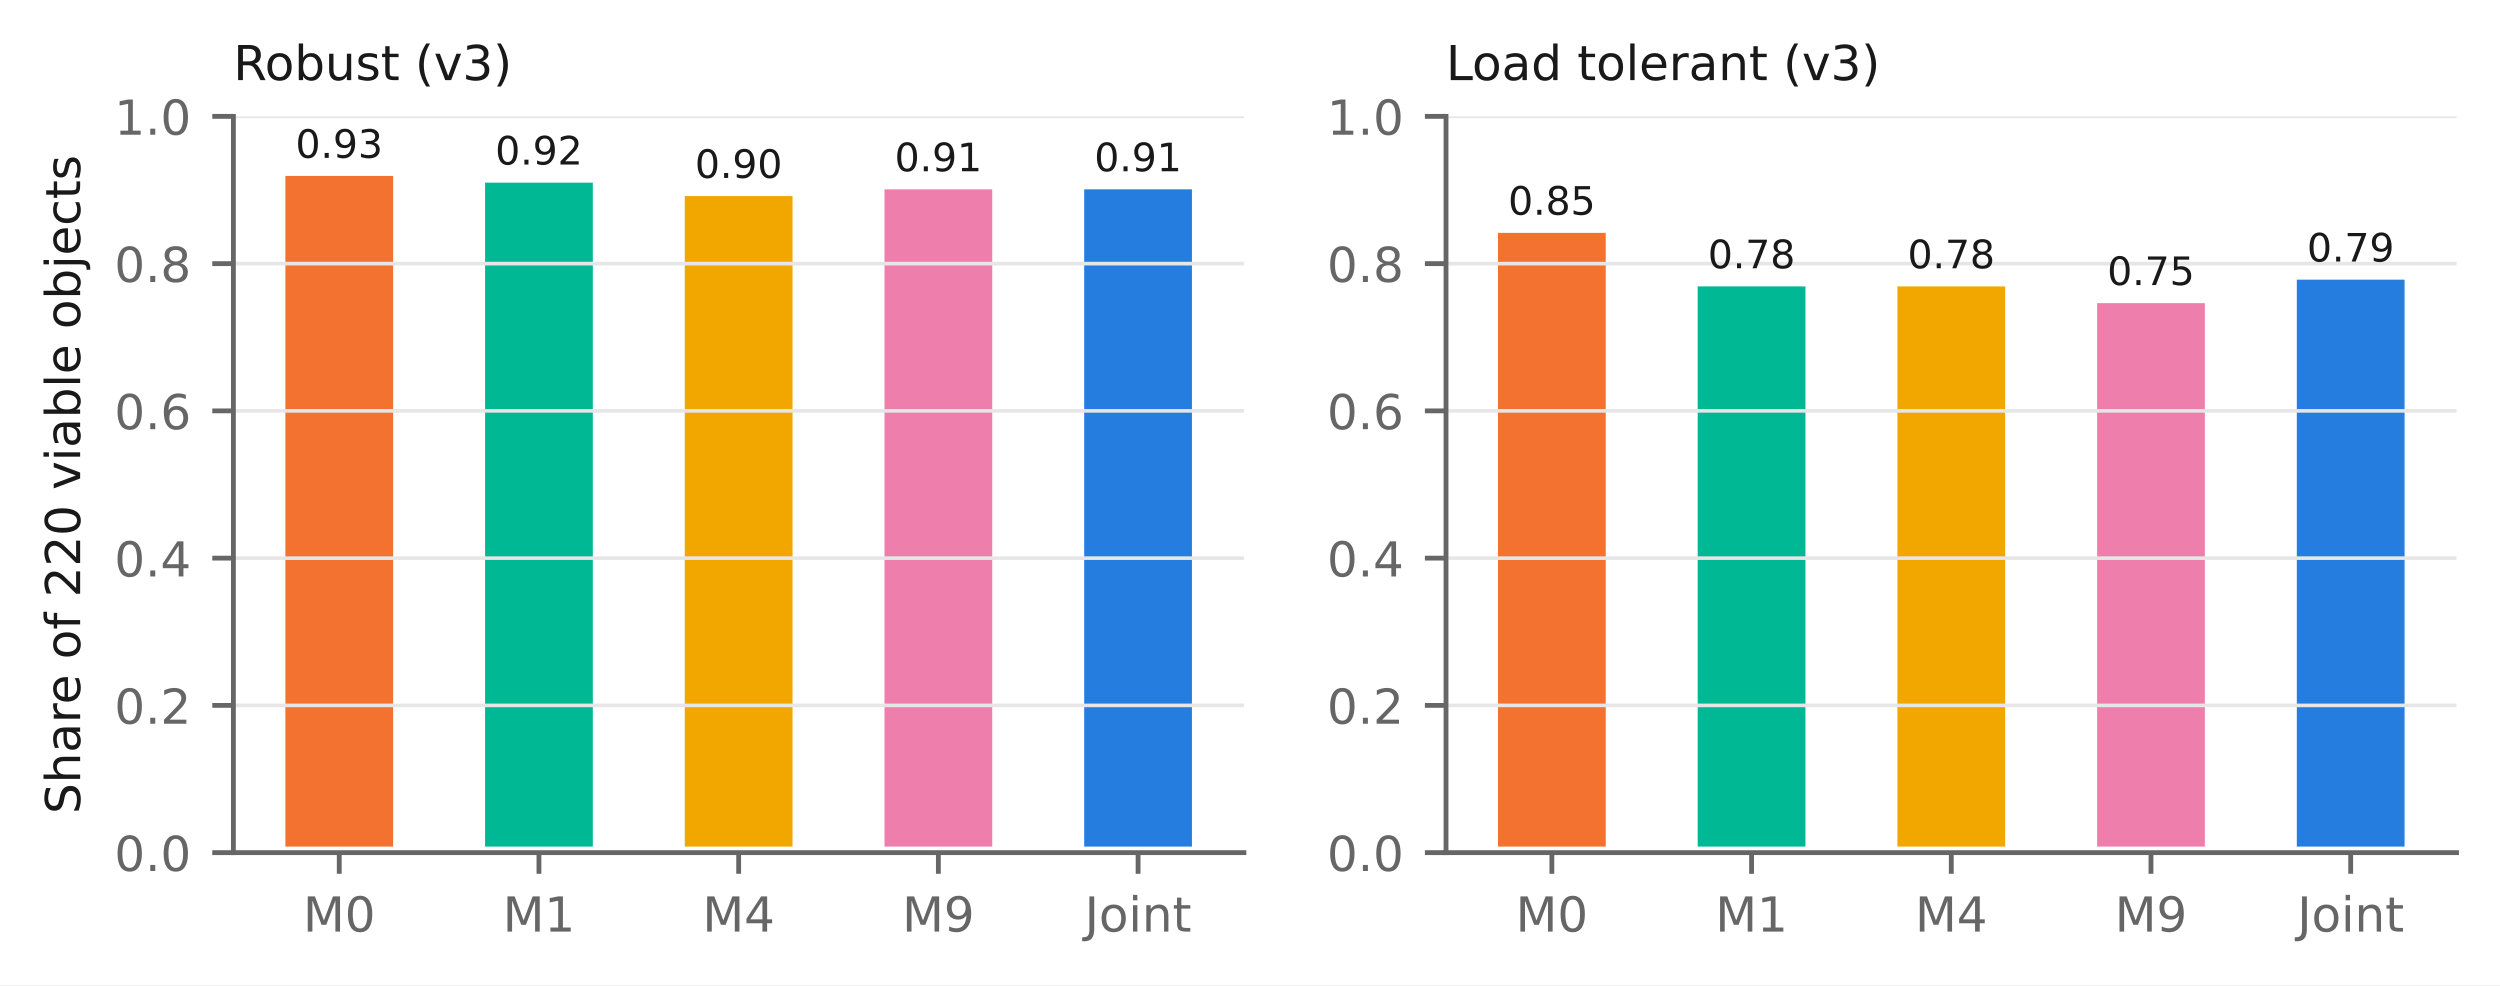
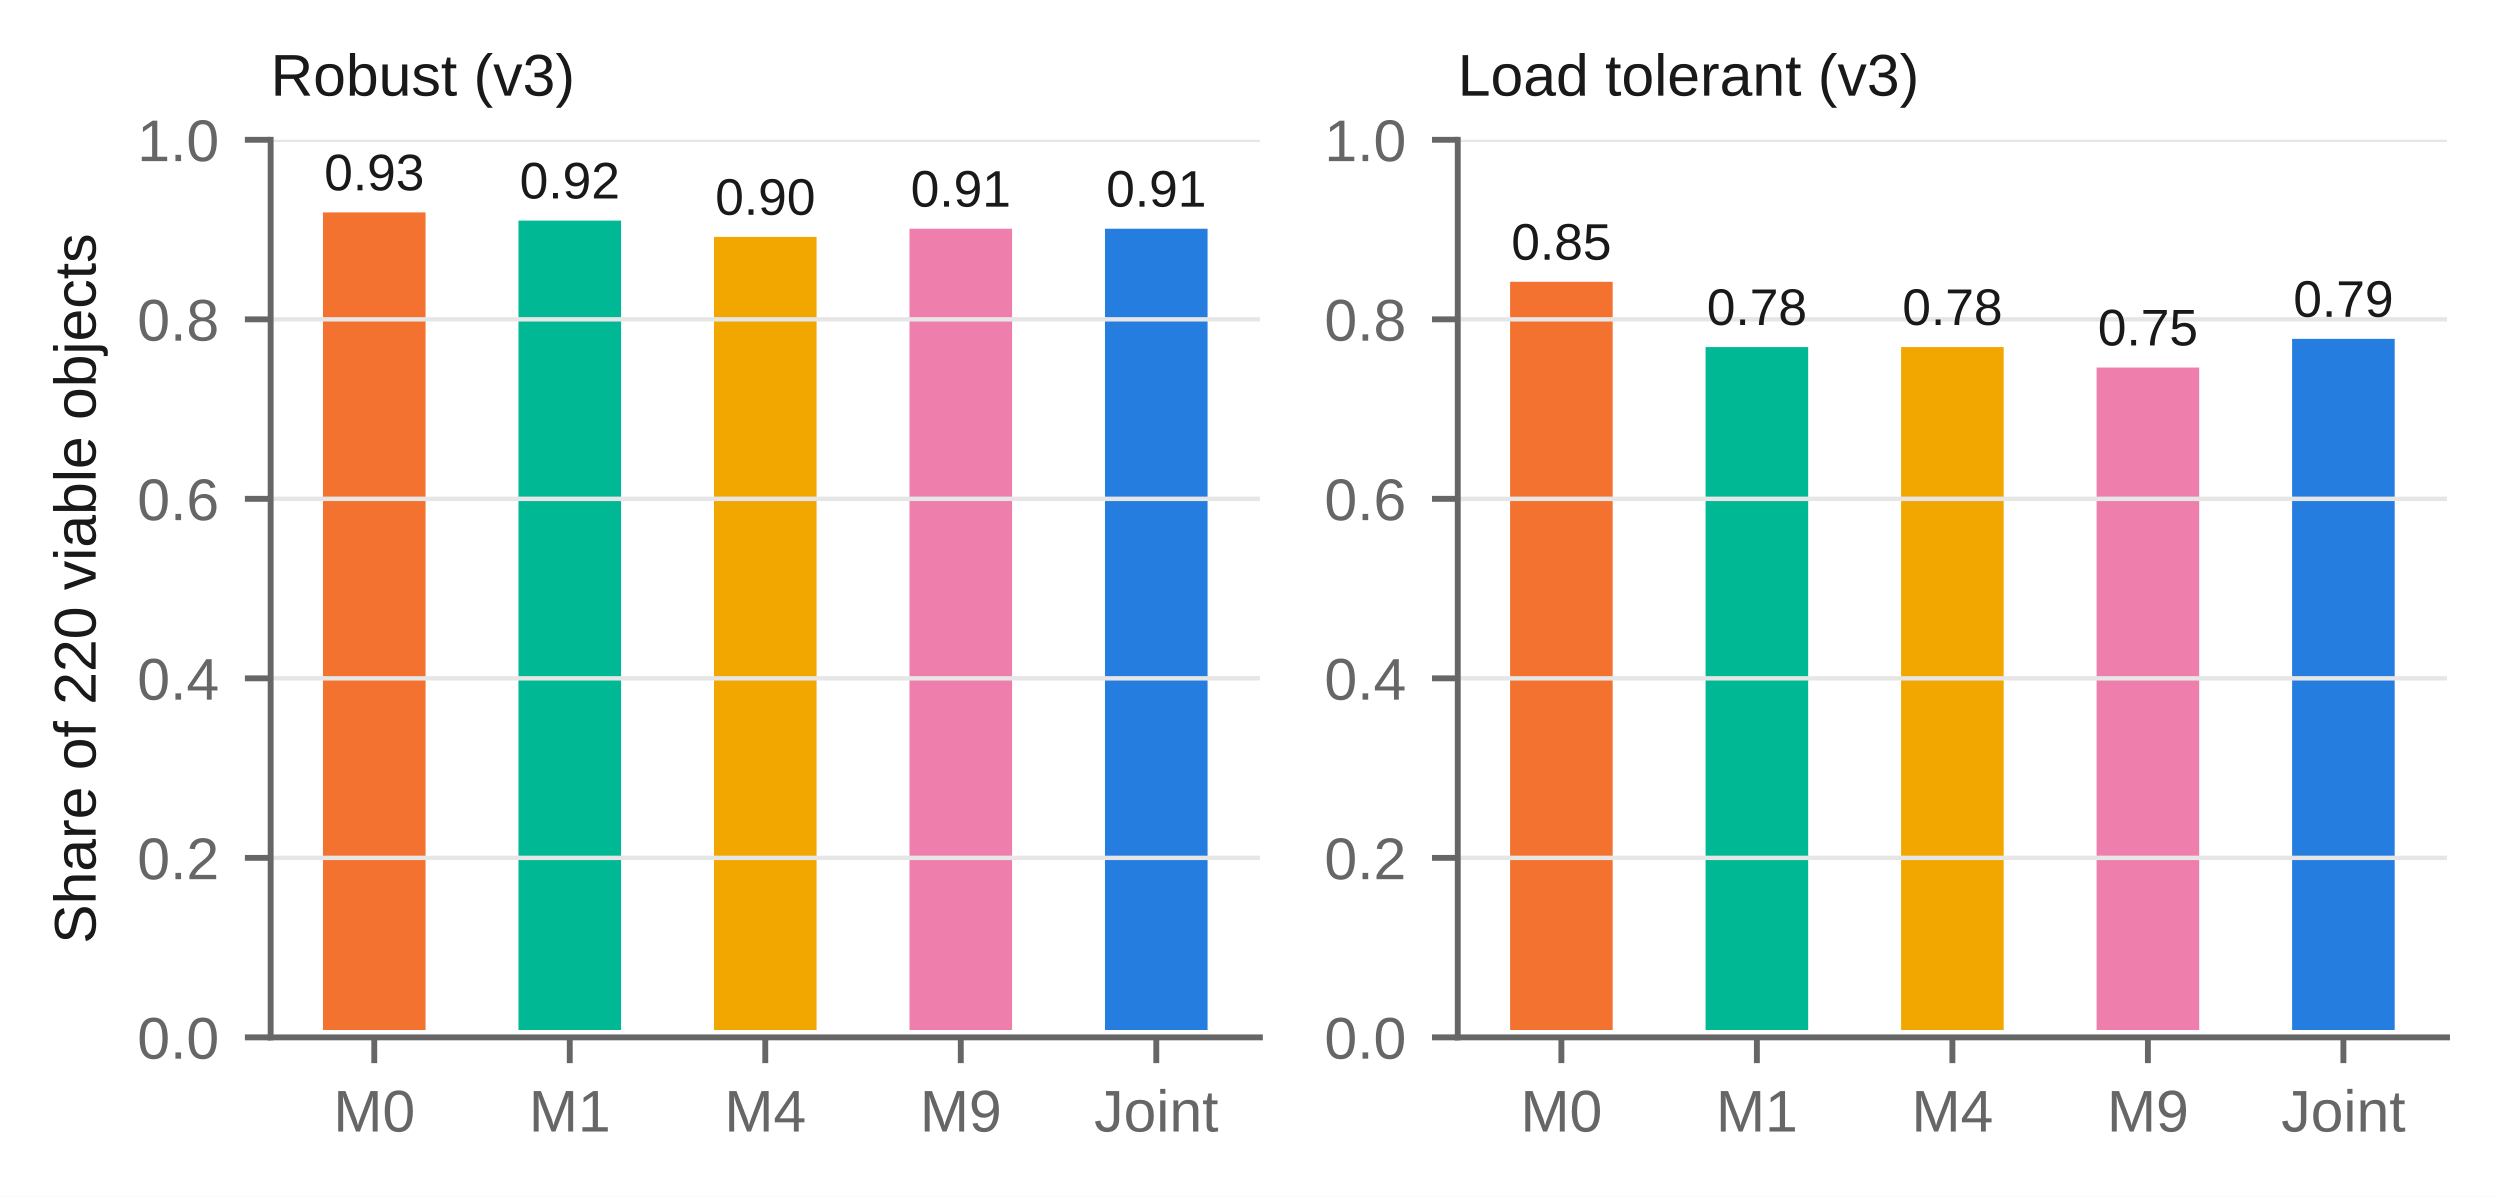
- <svg xmlns="http://www.w3.org/2000/svg" xmlns:xlink="http://www.w3.org/1999/xlink" width="414.145pt" height="163.189pt" viewBox="0 0 414.145 163.189" version="1.1">
+ <svg xmlns="http://www.w3.org/2000/svg" xmlns:xlink="http://www.w3.org/1999/xlink" width="339.717pt" height="162.623pt" viewBox="0 0 339.717 162.623" version="1.1">
  <defs>
    <style type="text/css">*{stroke-linejoin: round; stroke-linecap: butt}</style>
  </defs>
  <g id="figure_1">
    <g id="patch_1">
-       <path d="M 0 163.189  L 414.145 163.189  L 414.145 0  L 0 0  z " style="fill: #ffffff" />
+       <path d="M 0 162.623  L 339.717 162.623  L 339.717 0  L 0 0  z " style="fill: #ffffff" />
    </g>
    <g id="axes_1">
      <g id="patch_2">
-         <path d="M 38.665 141.247  L 206.065 141.247  L 206.065 19.279  L 38.665 19.279  z " style="fill: #ffffff" />
+         <path d="M 36.778 140.965  L 171.205 140.965  L 171.205 18.997  L 36.778 18.997  z " style="fill: #ffffff" />
      </g>
      <g id="patch_3">
-         <path d="M 46.274 141.247  L 66.124 141.247  L 66.124 28.146  L 46.274 28.146  z " clip-path="url(#p7ecca0ecc9)" style="fill: #f47230; stroke: #ffffff; stroke-width: 2; stroke-linejoin: miter" />
+         <path d="M 42.888 140.965  L 58.828 140.965  L 58.828 27.865  L 42.888 27.865  z " clip-path="url(#pabb755e3af)" style="fill: #f47230; stroke: #ffffff; stroke-width: 2; stroke-linejoin: miter" />
      </g>
      <g id="patch_4">
-         <path d="M 79.357 141.247  L 99.207 141.247  L 99.207 29.256  L 79.357 29.256  z " clip-path="url(#p7ecca0ecc9)" style="fill: #00b894; stroke: #ffffff; stroke-width: 2; stroke-linejoin: miter" />
+         <path d="M 69.454 140.965  L 85.394 140.965  L 85.394 28.974  L 69.454 28.974  z " clip-path="url(#pabb755e3af)" style="fill: #00b894; stroke: #ffffff; stroke-width: 2; stroke-linejoin: miter" />
      </g>
      <g id="patch_5">
-         <path d="M 112.44 141.247  L 132.29 141.247  L 132.29 31.476  L 112.44 31.476  z " clip-path="url(#p7ecca0ecc9)" style="fill: #f2a600; stroke: #ffffff; stroke-width: 2; stroke-linejoin: miter" />
+         <path d="M 96.021 140.965  L 111.961 140.965  L 111.961 31.194  L 96.021 31.194  z " clip-path="url(#pabb755e3af)" style="fill: #f2a600; stroke: #ffffff; stroke-width: 2; stroke-linejoin: miter" />
      </g>
      <g id="patch_6">
-         <path d="M 145.523 141.247  L 165.373 141.247  L 165.373 30.366  L 145.523 30.366  z " clip-path="url(#p7ecca0ecc9)" style="fill: #ee7fac; stroke: #ffffff; stroke-width: 2; stroke-linejoin: miter" />
+         <path d="M 122.588 140.965  L 138.528 140.965  L 138.528 30.084  L 122.588 30.084  z " clip-path="url(#pabb755e3af)" style="fill: #ee7fac; stroke: #ffffff; stroke-width: 2; stroke-linejoin: miter" />
      </g>
      <g id="patch_7">
-         <path d="M 178.606 141.247  L 198.456 141.247  L 198.456 30.366  L 178.606 30.366  z " clip-path="url(#p7ecca0ecc9)" style="fill: #257de0; stroke: #ffffff; stroke-width: 2; stroke-linejoin: miter" />
+         <path d="M 149.154 140.965  L 165.094 140.965  L 165.094 30.084  L 149.154 30.084  z " clip-path="url(#pabb755e3af)" style="fill: #257de0; stroke: #ffffff; stroke-width: 2; stroke-linejoin: miter" />
      </g>
      <g id="matplotlib.axis_1">
        <g id="xtick_1">
          <g id="line2d_1">
            <defs>
-               <path id="maf88345ded" d="M 0 0  L 0 3.5  " style="stroke: #666666; stroke-width: 0.8" />
+               <path id="ma5491e4aae" d="M 0 0  L 0 3.5  " style="stroke: #666666; stroke-width: 0.8" />
            </defs>
            <g>
-               <use xlink:href="#maf88345ded" x="56.199" y="141.247" style="fill: #666666; stroke: #666666; stroke-width: 0.8" />
+               <use xlink:href="#ma5491e4aae" x="50.858" y="140.965" style="fill: #666666; stroke: #666666; stroke-width: 0.8" />
            </g>
          </g>
          <g id="text_1">
-             <text style="font-size: 8px; font-family: 'DejaVu Sans'; text-anchor: middle; fill: #666666" x="56.199" y="154.326" transform="rotate(-0 56.19899 154.3255)">M0</text>
+             <text style="font-size: 8px; font-family: 'Liberation Sans', 'DejaVu Sans'; text-anchor: middle; fill: #666666" x="50.858" y="153.763" transform="rotate(-0 50.85783 153.763)">M0</text>
          </g>
        </g>
        <g id="xtick_2">
          <g id="line2d_2">
            <g>
-               <use xlink:href="#maf88345ded" x="89.282" y="141.247" style="fill: #666666; stroke: #666666; stroke-width: 0.8" />
+               <use xlink:href="#ma5491e4aae" x="77.424" y="140.965" style="fill: #666666; stroke: #666666; stroke-width: 0.8" />
            </g>
          </g>
          <g id="text_2">
-             <text style="font-size: 8px; font-family: 'DejaVu Sans'; text-anchor: middle; fill: #666666" x="89.282" y="154.326" transform="rotate(-0 89.282 154.3255)">M1</text>
+             <text style="font-size: 8px; font-family: 'Liberation Sans', 'DejaVu Sans'; text-anchor: middle; fill: #666666" x="77.424" y="153.763" transform="rotate(-0 77.42448 153.763)">M1</text>
          </g>
        </g>
        <g id="xtick_3">
          <g id="line2d_3">
            <g>
-               <use xlink:href="#maf88345ded" x="122.365" y="141.247" style="fill: #666666; stroke: #666666; stroke-width: 0.8" />
+               <use xlink:href="#ma5491e4aae" x="103.991" y="140.965" style="fill: #666666; stroke: #666666; stroke-width: 0.8" />
            </g>
          </g>
          <g id="text_3">
-             <text style="font-size: 8px; font-family: 'DejaVu Sans'; text-anchor: middle; fill: #666666" x="122.365" y="154.326" transform="rotate(-0 122.365 154.3255)">M4</text>
+             <text style="font-size: 8px; font-family: 'Liberation Sans', 'DejaVu Sans'; text-anchor: middle; fill: #666666" x="103.991" y="153.763" transform="rotate(-0 103.9911 153.763)">M4</text>
          </g>
        </g>
        <g id="xtick_4">
          <g id="line2d_4">
            <g>
-               <use xlink:href="#maf88345ded" x="155.448" y="141.247" style="fill: #666666; stroke: #666666; stroke-width: 0.8" />
+               <use xlink:href="#ma5491e4aae" x="130.558" y="140.965" style="fill: #666666; stroke: #666666; stroke-width: 0.8" />
            </g>
          </g>
          <g id="text_4">
-             <text style="font-size: 8px; font-family: 'DejaVu Sans'; text-anchor: middle; fill: #666666" x="155.448" y="154.326" transform="rotate(-0 155.448 154.3255)">M9</text>
+             <text style="font-size: 8px; font-family: 'Liberation Sans', 'DejaVu Sans'; text-anchor: middle; fill: #666666" x="130.558" y="153.763" transform="rotate(-0 130.5578 153.763)">M9</text>
          </g>
        </g>
        <g id="xtick_5">
          <g id="line2d_5">
            <g>
-               <use xlink:href="#maf88345ded" x="188.531" y="141.247" style="fill: #666666; stroke: #666666; stroke-width: 0.8" />
+               <use xlink:href="#ma5491e4aae" x="157.124" y="140.965" style="fill: #666666; stroke: #666666; stroke-width: 0.8" />
            </g>
          </g>
          <g id="text_5">
-             <text style="font-size: 8px; font-family: 'DejaVu Sans'; text-anchor: middle; fill: #666666" x="188.531" y="154.326" transform="rotate(-0 188.531 154.3255)">Joint</text>
+             <text style="font-size: 8px; font-family: 'Liberation Sans', 'DejaVu Sans'; text-anchor: middle; fill: #666666" x="157.124" y="153.763" transform="rotate(-0 157.1244 153.763)">Joint</text>
          </g>
        </g>
      </g>
      <g id="matplotlib.axis_2">
        <g id="ytick_1">
          <g id="line2d_6">
-             <path d="M 38.665 141.247  L 206.065 141.247  " clip-path="url(#p7ecca0ecc9)" style="fill: none; stroke: #e6e6e6; stroke-width: 0.6; stroke-linecap: square" />
+             <path d="M 36.778 140.965  L 171.205 140.965  " clip-path="url(#pabb755e3af)" style="fill: none; stroke: #e6e6e6; stroke-width: 0.6; stroke-linecap: square" />
          </g>
          <g id="line2d_7">
            <defs>
-               <path id="m2f7b073845" d="M 0 0  L -3.5 0  " style="stroke: #666666; stroke-width: 0.8" />
+               <path id="m208315c697" d="M 0 0  L -3.5 0  " style="stroke: #666666; stroke-width: 0.8" />
            </defs>
            <g>
-               <use xlink:href="#m2f7b073845" x="38.665" y="141.247" style="fill: #666666; stroke: #666666; stroke-width: 0.8" />
+               <use xlink:href="#m208315c697" x="36.778" y="140.965" style="fill: #666666; stroke: #666666; stroke-width: 0.8" />
            </g>
          </g>
          <g id="text_6">
-             <text style="font-size: 8px; font-family: 'DejaVu Sans'; text-anchor: end; fill: #666666" x="31.665" y="144.286" transform="rotate(-0 31.665 144.2861)">0.0</text>
+             <text style="font-size: 8px; font-family: 'Liberation Sans', 'DejaVu Sans'; text-anchor: end; fill: #666666" x="29.777" y="143.864" transform="rotate(-0 29.7775 143.8642)">0.0</text>
          </g>
        </g>
        <g id="ytick_2">
          <g id="line2d_8">
-             <path d="M 38.665 116.853  L 206.065 116.853  " clip-path="url(#p7ecca0ecc9)" style="fill: none; stroke: #e6e6e6; stroke-width: 0.6; stroke-linecap: square" />
+             <path d="M 36.778 116.572  L 171.205 116.572  " clip-path="url(#pabb755e3af)" style="fill: none; stroke: #e6e6e6; stroke-width: 0.6; stroke-linecap: square" />
          </g>
          <g id="line2d_9">
            <g>
-               <use xlink:href="#m2f7b073845" x="38.665" y="116.853" style="fill: #666666; stroke: #666666; stroke-width: 0.8" />
+               <use xlink:href="#m208315c697" x="36.778" y="116.572" style="fill: #666666; stroke: #666666; stroke-width: 0.8" />
            </g>
          </g>
          <g id="text_7">
-             <text style="font-size: 8px; font-family: 'DejaVu Sans'; text-anchor: end; fill: #666666" x="31.665" y="119.893" transform="rotate(-0 31.665 119.8925)">0.2</text>
+             <text style="font-size: 8px; font-family: 'Liberation Sans', 'DejaVu Sans'; text-anchor: end; fill: #666666" x="29.777" y="119.471" transform="rotate(-0 29.7775 119.4707)">0.2</text>
          </g>
        </g>
        <g id="ytick_3">
          <g id="line2d_10">
-             <path d="M 38.665 92.46  L 206.065 92.46  " clip-path="url(#p7ecca0ecc9)" style="fill: none; stroke: #e6e6e6; stroke-width: 0.6; stroke-linecap: square" />
+             <path d="M 36.778 92.178  L 171.205 92.178  " clip-path="url(#pabb755e3af)" style="fill: none; stroke: #e6e6e6; stroke-width: 0.6; stroke-linecap: square" />
          </g>
          <g id="line2d_11">
            <g>
-               <use xlink:href="#m2f7b073845" x="38.665" y="92.46" style="fill: #666666; stroke: #666666; stroke-width: 0.8" />
+               <use xlink:href="#m208315c697" x="36.778" y="92.178" style="fill: #666666; stroke: #666666; stroke-width: 0.8" />
            </g>
          </g>
          <g id="text_8">
-             <text style="font-size: 8px; font-family: 'DejaVu Sans'; text-anchor: end; fill: #666666" x="31.665" y="95.499" transform="rotate(-0 31.665 95.49892)">0.4</text>
+             <text style="font-size: 8px; font-family: 'Liberation Sans', 'DejaVu Sans'; text-anchor: end; fill: #666666" x="29.777" y="95.077" transform="rotate(-0 29.7775 95.07705)">0.4</text>
          </g>
        </g>
        <g id="ytick_4">
          <g id="line2d_12">
-             <path d="M 38.665 68.066  L 206.065 68.066  " clip-path="url(#p7ecca0ecc9)" style="fill: none; stroke: #e6e6e6; stroke-width: 0.6; stroke-linecap: square" />
+             <path d="M 36.778 67.785  L 171.205 67.785  " clip-path="url(#pabb755e3af)" style="fill: none; stroke: #e6e6e6; stroke-width: 0.6; stroke-linecap: square" />
          </g>
          <g id="line2d_13">
            <g>
-               <use xlink:href="#m2f7b073845" x="38.665" y="68.066" style="fill: #666666; stroke: #666666; stroke-width: 0.8" />
+               <use xlink:href="#m208315c697" x="36.778" y="67.785" style="fill: #666666; stroke: #666666; stroke-width: 0.8" />
            </g>
          </g>
          <g id="text_9">
-             <text style="font-size: 8px; font-family: 'DejaVu Sans'; text-anchor: end; fill: #666666" x="31.665" y="71.105" transform="rotate(-0 31.665 71.10532)">0.6</text>
+             <text style="font-size: 8px; font-family: 'Liberation Sans', 'DejaVu Sans'; text-anchor: end; fill: #666666" x="29.777" y="70.683" transform="rotate(-0 29.7775 70.68345)">0.6</text>
          </g>
        </g>
        <g id="ytick_5">
          <g id="line2d_14">
-             <path d="M 38.665 43.672  L 206.065 43.672  " clip-path="url(#p7ecca0ecc9)" style="fill: none; stroke: #e6e6e6; stroke-width: 0.6; stroke-linecap: square" />
+             <path d="M 36.778 43.391  L 171.205 43.391  " clip-path="url(#pabb755e3af)" style="fill: none; stroke: #e6e6e6; stroke-width: 0.6; stroke-linecap: square" />
          </g>
          <g id="line2d_15">
            <g>
-               <use xlink:href="#m2f7b073845" x="38.665" y="43.672" style="fill: #666666; stroke: #666666; stroke-width: 0.8" />
+               <use xlink:href="#m208315c697" x="36.778" y="43.391" style="fill: #666666; stroke: #666666; stroke-width: 0.8" />
            </g>
          </g>
          <g id="text_10">
-             <text style="font-size: 8px; font-family: 'DejaVu Sans'; text-anchor: end; fill: #666666" x="31.665" y="46.712" transform="rotate(-0 31.665 46.71173)">0.8</text>
+             <text style="font-size: 8px; font-family: 'Liberation Sans', 'DejaVu Sans'; text-anchor: end; fill: #666666" x="29.777" y="46.29" transform="rotate(-0 29.7775 46.28985)">0.8</text>
          </g>
        </g>
        <g id="ytick_6">
          <g id="line2d_16">
-             <path d="M 38.665 19.279  L 206.065 19.279  " clip-path="url(#p7ecca0ecc9)" style="fill: none; stroke: #e6e6e6; stroke-width: 0.6; stroke-linecap: square" />
+             <path d="M 36.778 18.997  L 171.205 18.997  " clip-path="url(#pabb755e3af)" style="fill: none; stroke: #e6e6e6; stroke-width: 0.6; stroke-linecap: square" />
          </g>
          <g id="line2d_17">
            <g>
-               <use xlink:href="#m2f7b073845" x="38.665" y="19.279" style="fill: #666666; stroke: #666666; stroke-width: 0.8" />
+               <use xlink:href="#m208315c697" x="36.778" y="18.997" style="fill: #666666; stroke: #666666; stroke-width: 0.8" />
            </g>
          </g>
          <g id="text_11">
-             <text style="font-size: 8px; font-family: 'DejaVu Sans'; text-anchor: end; fill: #666666" x="31.665" y="22.318" transform="rotate(-0 31.665 22.31812)">1.0</text>
+             <text style="font-size: 8px; font-family: 'Liberation Sans', 'DejaVu Sans'; text-anchor: end; fill: #666666" x="29.777" y="21.896" transform="rotate(-0 29.7775 21.89625)">1.0</text>
          </g>
        </g>
        <g id="text_12">
-           <text style="font-size: 8px; font-family: 'DejaVu Sans'; text-anchor: middle; fill: #191919" x="13.279" y="80.263" transform="rotate(-90 13.27875 80.26275)">Share of 220 viable objects</text>
+           <text style="font-size: 8px; font-family: 'Liberation Sans', 'DejaVu Sans'; text-anchor: middle; fill: #191919" x="12.998" y="79.981" transform="rotate(-90 12.9975 79.9815)">Share of 220 viable objects</text>
        </g>
      </g>
      <g id="patch_8">
-         <path d="M 38.665 141.247  L 38.665 19.279  " style="fill: none; stroke: #666666; stroke-width: 0.8; stroke-linejoin: miter; stroke-linecap: square" />
+         <path d="M 36.778 140.965  L 36.778 18.997  " style="fill: none; stroke: #666666; stroke-width: 0.8; stroke-linejoin: miter; stroke-linecap: square" />
      </g>
      <g id="patch_9">
-         <path d="M 38.665 141.247  L 206.065 141.247  " style="fill: none; stroke: #666666; stroke-width: 0.8; stroke-linejoin: miter; stroke-linecap: square" />
+         <path d="M 36.778 140.965  L 171.205 140.965  " style="fill: none; stroke: #666666; stroke-width: 0.8; stroke-linejoin: miter; stroke-linecap: square" />
      </g>
      <g id="text_13">
-         <text style="font-size: 6.5px; font-family: 'DejaVu Sans'; text-anchor: middle; fill: #191919" x="56.199" y="26.146" transform="rotate(-0 56.19899 26.14582)">0.93</text>
+         <text style="font-size: 7px; font-family: 'Liberation Sans', 'DejaVu Sans'; text-anchor: middle; fill: #191919" x="50.858" y="25.865" transform="rotate(-0 50.85783 25.86457)">0.93</text>
      </g>
      <g id="text_14">
-         <text style="font-size: 6.5px; font-family: 'DejaVu Sans'; text-anchor: middle; fill: #191919" x="89.282" y="27.256" transform="rotate(-0 89.282 27.25573)">0.92</text>
+         <text style="font-size: 7px; font-family: 'Liberation Sans', 'DejaVu Sans'; text-anchor: middle; fill: #191919" x="77.424" y="26.974" transform="rotate(-0 77.42448 26.97448)">0.92</text>
      </g>
      <g id="text_15">
-         <text style="font-size: 6.5px; font-family: 'DejaVu Sans'; text-anchor: middle; fill: #191919" x="122.365" y="29.476" transform="rotate(-0 122.365 29.47555)">0.90</text>
+         <text style="font-size: 7px; font-family: 'Liberation Sans', 'DejaVu Sans'; text-anchor: middle; fill: #191919" x="103.991" y="29.194" transform="rotate(-0 103.9911 29.1943)">0.90</text>
      </g>
      <g id="text_16">
-         <text style="font-size: 6.5px; font-family: 'DejaVu Sans'; text-anchor: middle; fill: #191919" x="155.448" y="28.366" transform="rotate(-0 155.448 28.36564)">0.91</text>
+         <text style="font-size: 7px; font-family: 'Liberation Sans', 'DejaVu Sans'; text-anchor: middle; fill: #191919" x="130.558" y="28.084" transform="rotate(-0 130.5578 28.08439)">0.91</text>
      </g>
      <g id="text_17">
-         <text style="font-size: 6.5px; font-family: 'DejaVu Sans'; text-anchor: middle; fill: #191919" x="188.531" y="28.366" transform="rotate(-0 188.531 28.36564)">0.91</text>
+         <text style="font-size: 7px; font-family: 'Liberation Sans', 'DejaVu Sans'; text-anchor: middle; fill: #191919" x="157.124" y="28.084" transform="rotate(-0 157.1244 28.08439)">0.91</text>
      </g>
      <g id="text_18">
-         <text style="font-size: 8px; font-family: 'DejaVu Sans'; text-anchor: start; fill: #191919" x="38.665" y="13.279" transform="rotate(-0 38.665 13.27875)">Robust (v3)</text>
+         <text style="font-size: 8px; font-family: 'Liberation Sans', 'DejaVu Sans'; text-anchor: start; fill: #191919" x="36.778" y="12.998" transform="rotate(-0 36.7775 12.9975)">Robust (v3)</text>
      </g>
    </g>
    <g id="axes_2">
      <g id="patch_10">
-         <path d="M 239.545 141.247  L 406.945 141.247  L 406.945 19.279  L 239.545 19.279  z " style="fill: #ffffff" />
+         <path d="M 198.09 140.965  L 332.517 140.965  L 332.517 18.997  L 198.09 18.997  z " style="fill: #ffffff" />
      </g>
      <g id="patch_11">
-         <path d="M 247.154 141.247  L 267.004 141.247  L 267.004 37.574  L 247.154 37.574  z " clip-path="url(#p08ed73d38d)" style="fill: #f47230; stroke: #ffffff; stroke-width: 2; stroke-linejoin: miter" />
+         <path d="M 204.201 140.965  L 220.141 140.965  L 220.141 37.293  L 204.201 37.293  z " clip-path="url(#pea2c7f0af9)" style="fill: #f47230; stroke: #ffffff; stroke-width: 2; stroke-linejoin: miter" />
      </g>
      <g id="patch_12">
-         <path d="M 280.237 141.247  L 300.087 141.247  L 300.087 46.441  L 280.237 46.441  z " clip-path="url(#p08ed73d38d)" style="fill: #00b894; stroke: #ffffff; stroke-width: 2; stroke-linejoin: miter" />
+         <path d="M 230.767 140.965  L 246.707 140.965  L 246.707 46.16  L 230.767 46.16  z " clip-path="url(#pea2c7f0af9)" style="fill: #00b894; stroke: #ffffff; stroke-width: 2; stroke-linejoin: miter" />
      </g>
      <g id="patch_13">
-         <path d="M 313.32 141.247  L 333.17 141.247  L 333.17 46.441  L 313.32 46.441  z " clip-path="url(#p08ed73d38d)" style="fill: #f2a600; stroke: #ffffff; stroke-width: 2; stroke-linejoin: miter" />
+         <path d="M 257.334 140.965  L 273.274 140.965  L 273.274 46.16  L 257.334 46.16  z " clip-path="url(#pea2c7f0af9)" style="fill: #f2a600; stroke: #ffffff; stroke-width: 2; stroke-linejoin: miter" />
      </g>
      <g id="patch_14">
-         <path d="M 346.403 141.247  L 366.253 141.247  L 366.253 49.222  L 346.403 49.222  z " clip-path="url(#p08ed73d38d)" style="fill: #ee7fac; stroke: #ffffff; stroke-width: 2; stroke-linejoin: miter" />
+         <path d="M 283.901 140.965  L 299.841 140.965  L 299.841 48.941  L 283.901 48.941  z " clip-path="url(#pea2c7f0af9)" style="fill: #ee7fac; stroke: #ffffff; stroke-width: 2; stroke-linejoin: miter" />
      </g>
      <g id="patch_15">
-         <path d="M 379.486 141.247  L 399.336 141.247  L 399.336 45.331  L 379.486 45.331  z " clip-path="url(#p08ed73d38d)" style="fill: #257de0; stroke: #ffffff; stroke-width: 2; stroke-linejoin: miter" />
+         <path d="M 310.467 140.965  L 326.407 140.965  L 326.407 45.05  L 310.467 45.05  z " clip-path="url(#pea2c7f0af9)" style="fill: #257de0; stroke: #ffffff; stroke-width: 2; stroke-linejoin: miter" />
      </g>
      <g id="matplotlib.axis_3">
        <g id="xtick_6">
          <g id="line2d_18">
            <g>
-               <use xlink:href="#maf88345ded" x="257.079" y="141.247" style="fill: #666666; stroke: #666666; stroke-width: 0.8" />
+               <use xlink:href="#ma5491e4aae" x="212.171" y="140.965" style="fill: #666666; stroke: #666666; stroke-width: 0.8" />
            </g>
          </g>
          <g id="text_19">
-             <text style="font-size: 8px; font-family: 'DejaVu Sans'; text-anchor: middle; fill: #666666" x="257.079" y="154.326" transform="rotate(-0 257.079 154.3255)">M0</text>
+             <text style="font-size: 8px; font-family: 'Liberation Sans', 'DejaVu Sans'; text-anchor: middle; fill: #666666" x="212.171" y="153.763" transform="rotate(-0 212.1706 153.763)">M0</text>
          </g>
        </g>
        <g id="xtick_7">
          <g id="line2d_19">
            <g>
-               <use xlink:href="#maf88345ded" x="290.162" y="141.247" style="fill: #666666; stroke: #666666; stroke-width: 0.8" />
+               <use xlink:href="#ma5491e4aae" x="238.737" y="140.965" style="fill: #666666; stroke: #666666; stroke-width: 0.8" />
            </g>
          </g>
          <g id="text_20">
-             <text style="font-size: 8px; font-family: 'DejaVu Sans'; text-anchor: middle; fill: #666666" x="290.162" y="154.326" transform="rotate(-0 290.162 154.3255)">M1</text>
+             <text style="font-size: 8px; font-family: 'Liberation Sans', 'DejaVu Sans'; text-anchor: middle; fill: #666666" x="238.737" y="153.763" transform="rotate(-0 238.7372 153.763)">M1</text>
          </g>
        </g>
        <g id="xtick_8">
          <g id="line2d_20">
            <g>
-               <use xlink:href="#maf88345ded" x="323.245" y="141.247" style="fill: #666666; stroke: #666666; stroke-width: 0.8" />
+               <use xlink:href="#ma5491e4aae" x="265.304" y="140.965" style="fill: #666666; stroke: #666666; stroke-width: 0.8" />
            </g>
          </g>
          <g id="text_21">
-             <text style="font-size: 8px; font-family: 'DejaVu Sans'; text-anchor: middle; fill: #666666" x="323.245" y="154.326" transform="rotate(-0 323.245 154.3255)">M4</text>
+             <text style="font-size: 8px; font-family: 'Liberation Sans', 'DejaVu Sans'; text-anchor: middle; fill: #666666" x="265.304" y="153.763" transform="rotate(-0 265.3039 153.763)">M4</text>
          </g>
        </g>
        <g id="xtick_9">
          <g id="line2d_21">
            <g>
-               <use xlink:href="#maf88345ded" x="356.328" y="141.247" style="fill: #666666; stroke: #666666; stroke-width: 0.8" />
+               <use xlink:href="#ma5491e4aae" x="291.871" y="140.965" style="fill: #666666; stroke: #666666; stroke-width: 0.8" />
            </g>
          </g>
          <g id="text_22">
-             <text style="font-size: 8px; font-family: 'DejaVu Sans'; text-anchor: middle; fill: #666666" x="356.328" y="154.326" transform="rotate(-0 356.328 154.3255)">M9</text>
+             <text style="font-size: 8px; font-family: 'Liberation Sans', 'DejaVu Sans'; text-anchor: middle; fill: #666666" x="291.871" y="153.763" transform="rotate(-0 291.8705 153.763)">M9</text>
          </g>
        </g>
        <g id="xtick_10">
          <g id="line2d_22">
            <g>
-               <use xlink:href="#maf88345ded" x="389.411" y="141.247" style="fill: #666666; stroke: #666666; stroke-width: 0.8" />
+               <use xlink:href="#ma5491e4aae" x="318.437" y="140.965" style="fill: #666666; stroke: #666666; stroke-width: 0.8" />
            </g>
          </g>
          <g id="text_23">
-             <text style="font-size: 8px; font-family: 'DejaVu Sans'; text-anchor: middle; fill: #666666" x="389.411" y="154.326" transform="rotate(-0 389.411 154.3255)">Joint</text>
+             <text style="font-size: 8px; font-family: 'Liberation Sans', 'DejaVu Sans'; text-anchor: middle; fill: #666666" x="318.437" y="153.763" transform="rotate(-0 318.4372 153.763)">Joint</text>
          </g>
        </g>
      </g>
      <g id="matplotlib.axis_4">
        <g id="ytick_7">
          <g id="line2d_23">
-             <path d="M 239.545 141.247  L 406.945 141.247  " clip-path="url(#p08ed73d38d)" style="fill: none; stroke: #e6e6e6; stroke-width: 0.6; stroke-linecap: square" />
+             <path d="M 198.09 140.965  L 332.517 140.965  " clip-path="url(#pea2c7f0af9)" style="fill: none; stroke: #e6e6e6; stroke-width: 0.6; stroke-linecap: square" />
          </g>
          <g id="line2d_24">
            <g>
-               <use xlink:href="#m2f7b073845" x="239.545" y="141.247" style="fill: #666666; stroke: #666666; stroke-width: 0.8" />
+               <use xlink:href="#m208315c697" x="198.09" y="140.965" style="fill: #666666; stroke: #666666; stroke-width: 0.8" />
            </g>
          </g>
          <g id="text_24">
-             <text style="font-size: 8px; font-family: 'DejaVu Sans'; text-anchor: end; fill: #666666" x="232.545" y="144.286" transform="rotate(-0 232.545 144.2861)">0.0</text>
+             <text style="font-size: 8px; font-family: 'Liberation Sans', 'DejaVu Sans'; text-anchor: end; fill: #666666" x="191.09" y="143.864" transform="rotate(-0 191.0902 143.8642)">0.0</text>
          </g>
        </g>
        <g id="ytick_8">
          <g id="line2d_25">
-             <path d="M 239.545 116.853  L 406.945 116.853  " clip-path="url(#p08ed73d38d)" style="fill: none; stroke: #e6e6e6; stroke-width: 0.6; stroke-linecap: square" />
+             <path d="M 198.09 116.572  L 332.517 116.572  " clip-path="url(#pea2c7f0af9)" style="fill: none; stroke: #e6e6e6; stroke-width: 0.6; stroke-linecap: square" />
          </g>
          <g id="line2d_26">
            <g>
-               <use xlink:href="#m2f7b073845" x="239.545" y="116.853" style="fill: #666666; stroke: #666666; stroke-width: 0.8" />
+               <use xlink:href="#m208315c697" x="198.09" y="116.572" style="fill: #666666; stroke: #666666; stroke-width: 0.8" />
            </g>
          </g>
          <g id="text_25">
-             <text style="font-size: 8px; font-family: 'DejaVu Sans'; text-anchor: end; fill: #666666" x="232.545" y="119.893" transform="rotate(-0 232.545 119.8925)">0.2</text>
+             <text style="font-size: 8px; font-family: 'Liberation Sans', 'DejaVu Sans'; text-anchor: end; fill: #666666" x="191.09" y="119.471" transform="rotate(-0 191.0902 119.4707)">0.2</text>
          </g>
        </g>
        <g id="ytick_9">
          <g id="line2d_27">
-             <path d="M 239.545 92.46  L 406.945 92.46  " clip-path="url(#p08ed73d38d)" style="fill: none; stroke: #e6e6e6; stroke-width: 0.6; stroke-linecap: square" />
+             <path d="M 198.09 92.178  L 332.517 92.178  " clip-path="url(#pea2c7f0af9)" style="fill: none; stroke: #e6e6e6; stroke-width: 0.6; stroke-linecap: square" />
          </g>
          <g id="line2d_28">
            <g>
-               <use xlink:href="#m2f7b073845" x="239.545" y="92.46" style="fill: #666666; stroke: #666666; stroke-width: 0.8" />
+               <use xlink:href="#m208315c697" x="198.09" y="92.178" style="fill: #666666; stroke: #666666; stroke-width: 0.8" />
            </g>
          </g>
          <g id="text_26">
-             <text style="font-size: 8px; font-family: 'DejaVu Sans'; text-anchor: end; fill: #666666" x="232.545" y="95.499" transform="rotate(-0 232.545 95.49892)">0.4</text>
+             <text style="font-size: 8px; font-family: 'Liberation Sans', 'DejaVu Sans'; text-anchor: end; fill: #666666" x="191.09" y="95.077" transform="rotate(-0 191.0902 95.07705)">0.4</text>
          </g>
        </g>
        <g id="ytick_10">
          <g id="line2d_29">
-             <path d="M 239.545 68.066  L 406.945 68.066  " clip-path="url(#p08ed73d38d)" style="fill: none; stroke: #e6e6e6; stroke-width: 0.6; stroke-linecap: square" />
+             <path d="M 198.09 67.785  L 332.517 67.785  " clip-path="url(#pea2c7f0af9)" style="fill: none; stroke: #e6e6e6; stroke-width: 0.6; stroke-linecap: square" />
          </g>
          <g id="line2d_30">
            <g>
-               <use xlink:href="#m2f7b073845" x="239.545" y="68.066" style="fill: #666666; stroke: #666666; stroke-width: 0.8" />
+               <use xlink:href="#m208315c697" x="198.09" y="67.785" style="fill: #666666; stroke: #666666; stroke-width: 0.8" />
            </g>
          </g>
          <g id="text_27">
-             <text style="font-size: 8px; font-family: 'DejaVu Sans'; text-anchor: end; fill: #666666" x="232.545" y="71.105" transform="rotate(-0 232.545 71.10532)">0.6</text>
+             <text style="font-size: 8px; font-family: 'Liberation Sans', 'DejaVu Sans'; text-anchor: end; fill: #666666" x="191.09" y="70.683" transform="rotate(-0 191.0902 70.68345)">0.6</text>
          </g>
        </g>
        <g id="ytick_11">
          <g id="line2d_31">
-             <path d="M 239.545 43.672  L 406.945 43.672  " clip-path="url(#p08ed73d38d)" style="fill: none; stroke: #e6e6e6; stroke-width: 0.6; stroke-linecap: square" />
+             <path d="M 198.09 43.391  L 332.517 43.391  " clip-path="url(#pea2c7f0af9)" style="fill: none; stroke: #e6e6e6; stroke-width: 0.6; stroke-linecap: square" />
          </g>
          <g id="line2d_32">
            <g>
-               <use xlink:href="#m2f7b073845" x="239.545" y="43.672" style="fill: #666666; stroke: #666666; stroke-width: 0.8" />
+               <use xlink:href="#m208315c697" x="198.09" y="43.391" style="fill: #666666; stroke: #666666; stroke-width: 0.8" />
            </g>
          </g>
          <g id="text_28">
-             <text style="font-size: 8px; font-family: 'DejaVu Sans'; text-anchor: end; fill: #666666" x="232.545" y="46.712" transform="rotate(-0 232.545 46.71173)">0.8</text>
+             <text style="font-size: 8px; font-family: 'Liberation Sans', 'DejaVu Sans'; text-anchor: end; fill: #666666" x="191.09" y="46.29" transform="rotate(-0 191.0902 46.28985)">0.8</text>
          </g>
        </g>
        <g id="ytick_12">
          <g id="line2d_33">
-             <path d="M 239.545 19.279  L 406.945 19.279  " clip-path="url(#p08ed73d38d)" style="fill: none; stroke: #e6e6e6; stroke-width: 0.6; stroke-linecap: square" />
+             <path d="M 198.09 18.997  L 332.517 18.997  " clip-path="url(#pea2c7f0af9)" style="fill: none; stroke: #e6e6e6; stroke-width: 0.6; stroke-linecap: square" />
          </g>
          <g id="line2d_34">
            <g>
-               <use xlink:href="#m2f7b073845" x="239.545" y="19.279" style="fill: #666666; stroke: #666666; stroke-width: 0.8" />
+               <use xlink:href="#m208315c697" x="198.09" y="18.997" style="fill: #666666; stroke: #666666; stroke-width: 0.8" />
            </g>
          </g>
          <g id="text_29">
-             <text style="font-size: 8px; font-family: 'DejaVu Sans'; text-anchor: end; fill: #666666" x="232.545" y="22.318" transform="rotate(-0 232.545 22.31812)">1.0</text>
+             <text style="font-size: 8px; font-family: 'Liberation Sans', 'DejaVu Sans'; text-anchor: end; fill: #666666" x="191.09" y="21.896" transform="rotate(-0 191.0902 21.89625)">1.0</text>
          </g>
        </g>
      </g>
      <g id="patch_16">
-         <path d="M 239.545 141.247  L 239.545 19.279  " style="fill: none; stroke: #666666; stroke-width: 0.8; stroke-linejoin: miter; stroke-linecap: square" />
+         <path d="M 198.09 140.965  L 198.09 18.997  " style="fill: none; stroke: #666666; stroke-width: 0.8; stroke-linejoin: miter; stroke-linecap: square" />
      </g>
      <g id="patch_17">
-         <path d="M 239.545 141.247  L 406.945 141.247  " style="fill: none; stroke: #666666; stroke-width: 0.8; stroke-linejoin: miter; stroke-linecap: square" />
+         <path d="M 198.09 140.965  L 332.517 140.965  " style="fill: none; stroke: #666666; stroke-width: 0.8; stroke-linejoin: miter; stroke-linecap: square" />
      </g>
      <g id="text_30">
-         <text style="font-size: 6.5px; font-family: 'DejaVu Sans'; text-anchor: middle; fill: #191919" x="257.079" y="35.574" transform="rotate(-0 257.079 35.57395)">0.85</text>
+         <text style="font-size: 7px; font-family: 'Liberation Sans', 'DejaVu Sans'; text-anchor: middle; fill: #191919" x="212.171" y="35.293" transform="rotate(-0 212.1706 35.2927)">0.85</text>
      </g>
      <g id="text_31">
-         <text style="font-size: 6.5px; font-family: 'DejaVu Sans'; text-anchor: middle; fill: #191919" x="290.162" y="44.441" transform="rotate(-0 290.162 44.44102)">0.78</text>
+         <text style="font-size: 7px; font-family: 'Liberation Sans', 'DejaVu Sans'; text-anchor: middle; fill: #191919" x="238.737" y="44.16" transform="rotate(-0 238.7372 44.15977)">0.78</text>
      </g>
      <g id="text_32">
-         <text style="font-size: 6.5px; font-family: 'DejaVu Sans'; text-anchor: middle; fill: #191919" x="323.245" y="44.441" transform="rotate(-0 323.245 44.44102)">0.78</text>
+         <text style="font-size: 7px; font-family: 'Liberation Sans', 'DejaVu Sans'; text-anchor: middle; fill: #191919" x="265.304" y="44.16" transform="rotate(-0 265.3039 44.15977)">0.78</text>
      </g>
      <g id="text_33">
-         <text style="font-size: 6.5px; font-family: 'DejaVu Sans'; text-anchor: middle; fill: #191919" x="356.328" y="47.222" transform="rotate(-0 356.328 47.22189)">0.75</text>
+         <text style="font-size: 7px; font-family: 'Liberation Sans', 'DejaVu Sans'; text-anchor: middle; fill: #191919" x="291.871" y="46.941" transform="rotate(-0 291.8705 46.94064)">0.75</text>
      </g>
      <g id="text_34">
-         <text style="font-size: 6.5px; font-family: 'DejaVu Sans'; text-anchor: middle; fill: #191919" x="389.411" y="43.331" transform="rotate(-0 389.411 43.33111)">0.79</text>
+         <text style="font-size: 7px; font-family: 'Liberation Sans', 'DejaVu Sans'; text-anchor: middle; fill: #191919" x="318.437" y="43.05" transform="rotate(-0 318.4372 43.04986)">0.79</text>
      </g>
      <g id="text_35">
-         <text style="font-size: 8px; font-family: 'DejaVu Sans'; text-anchor: start; fill: #191919" x="239.545" y="13.279" transform="rotate(-0 239.545 13.27875)">Load tolerant (v3)</text>
+         <text style="font-size: 8px; font-family: 'Liberation Sans', 'DejaVu Sans'; text-anchor: start; fill: #191919" x="198.09" y="12.998" transform="rotate(-0 198.0902 12.9975)">Load tolerant (v3)</text>
      </g>
    </g>
  </g>
  <defs>
-     <clipPath id="p7ecca0ecc9">
-       <rect x="38.665" y="19.279" width="167.4" height="121.968" />
+     <clipPath id="pabb755e3af">
+       <rect x="36.778" y="18.997" width="134.427" height="121.968" />
    </clipPath>
-     <clipPath id="p08ed73d38d">
-       <rect x="239.545" y="19.279" width="167.4" height="121.968" />
+     <clipPath id="pea2c7f0af9">
+       <rect x="198.09" y="18.997" width="134.427" height="121.968" />
    </clipPath>
  </defs>
</svg>
